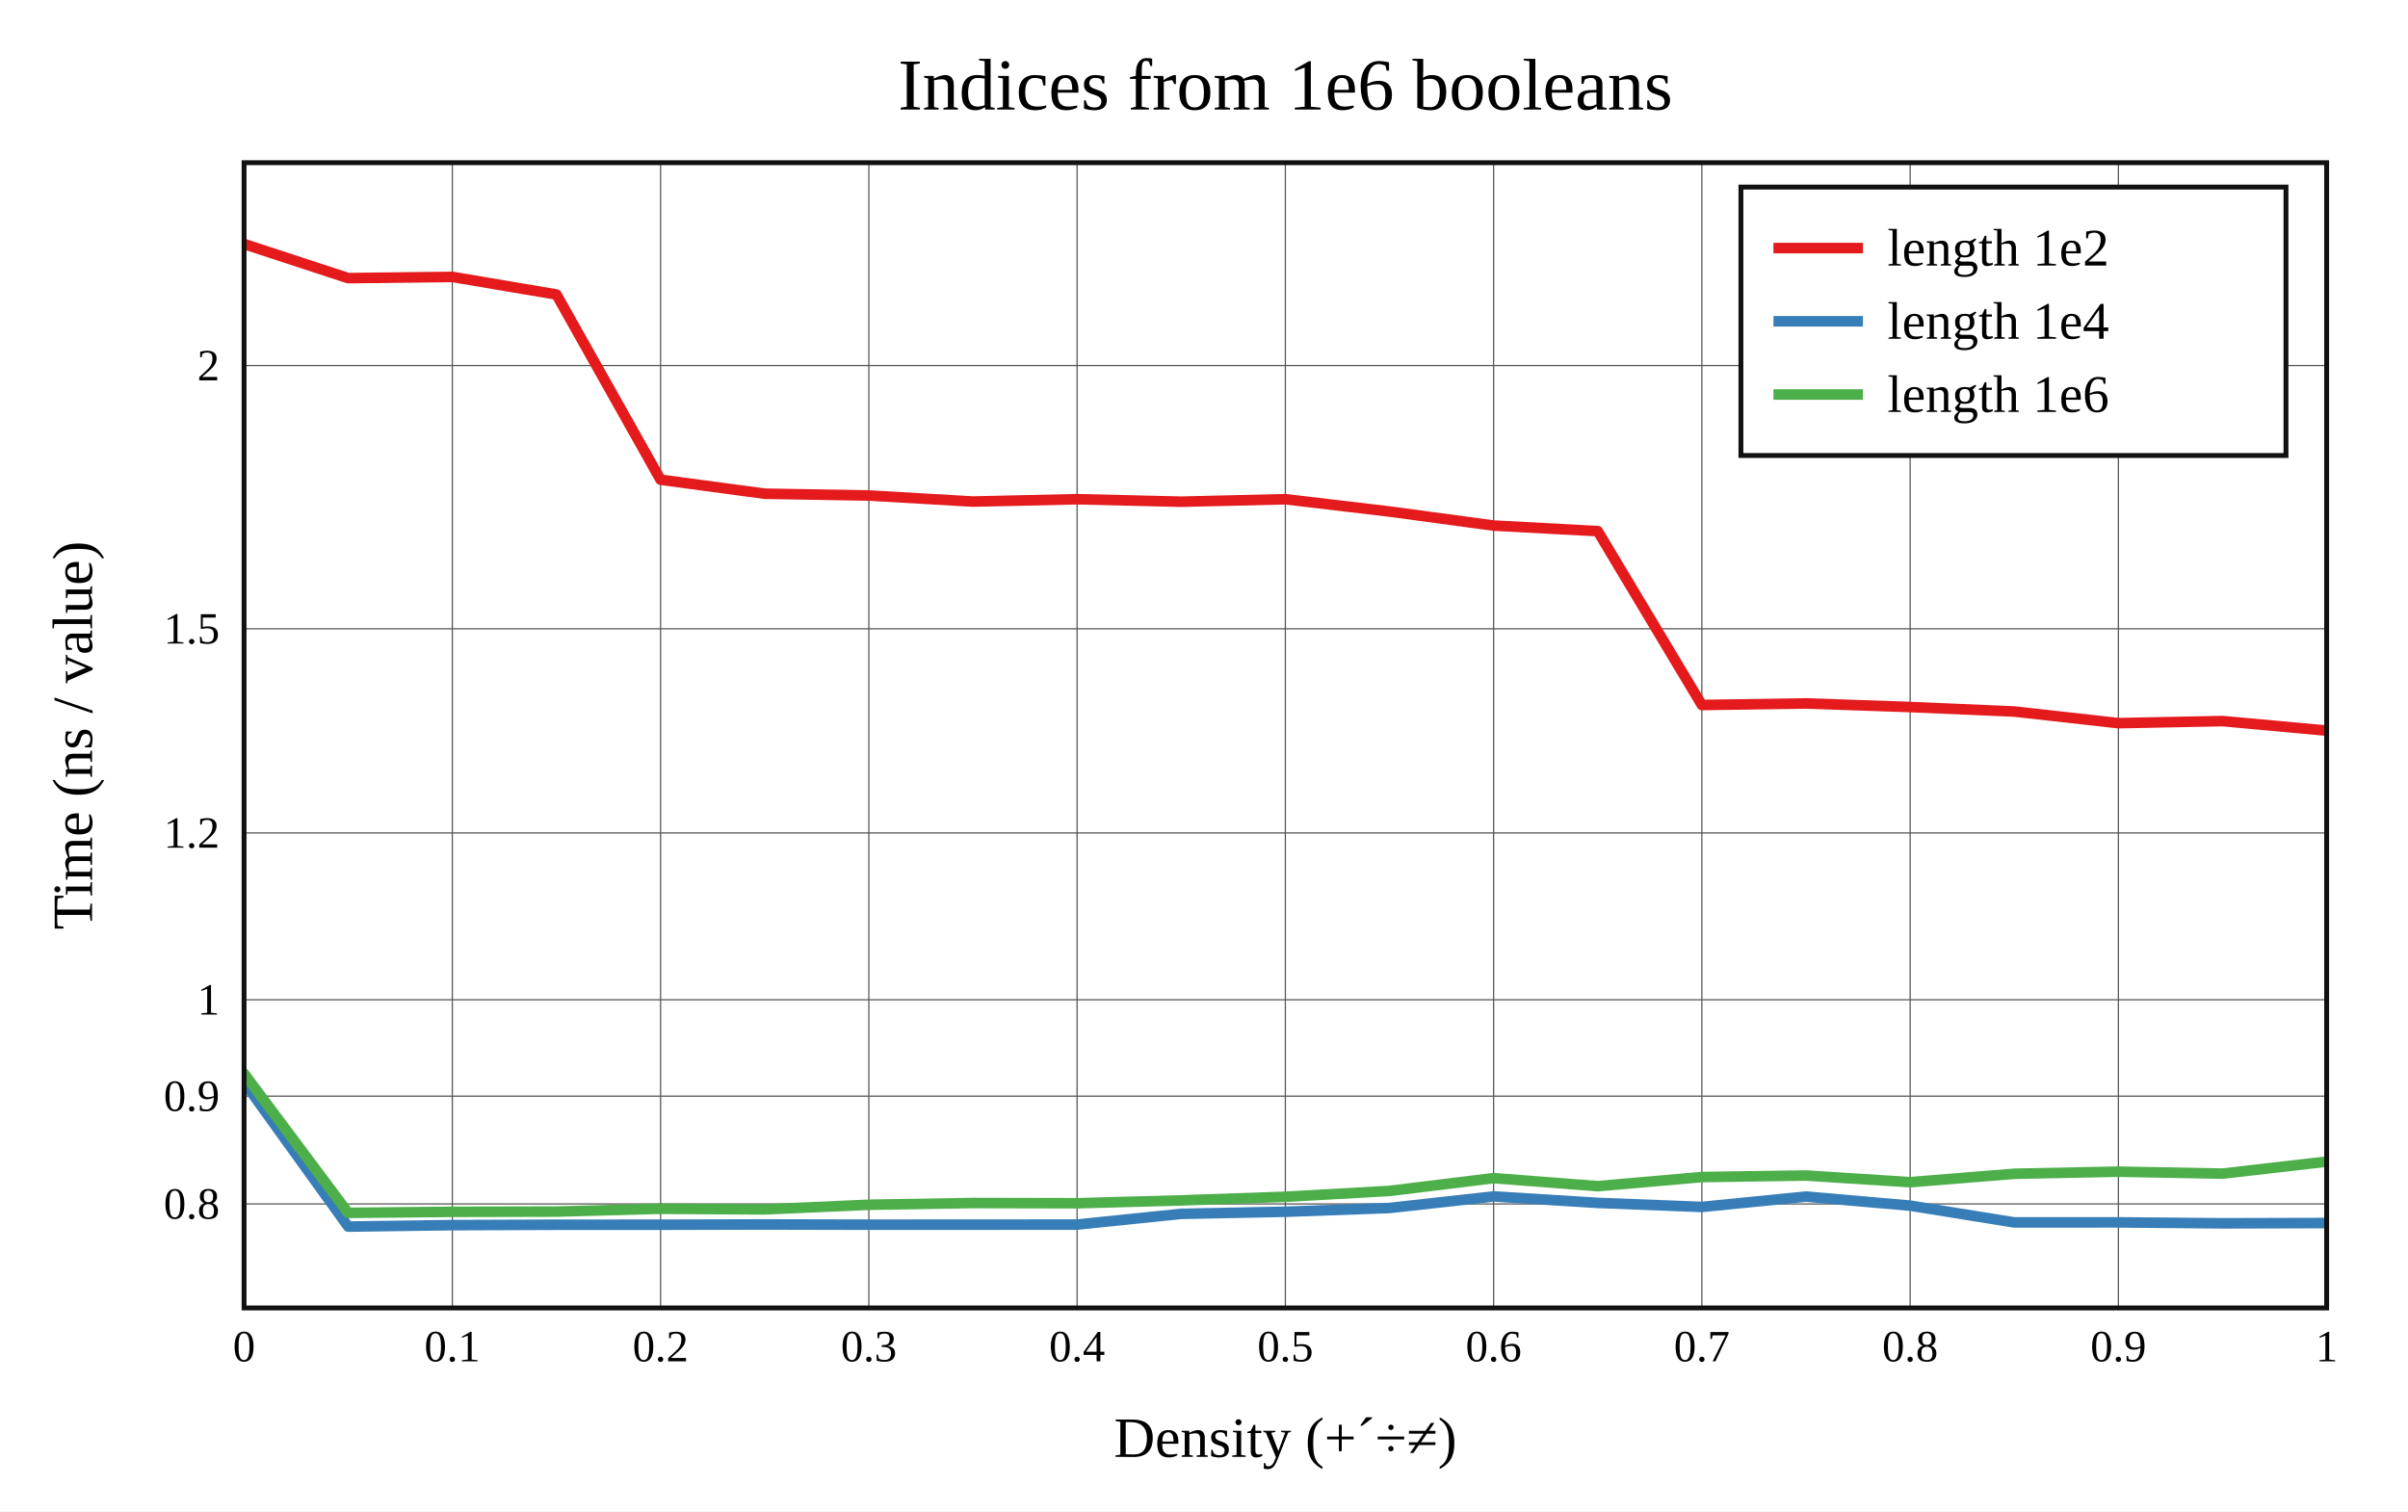
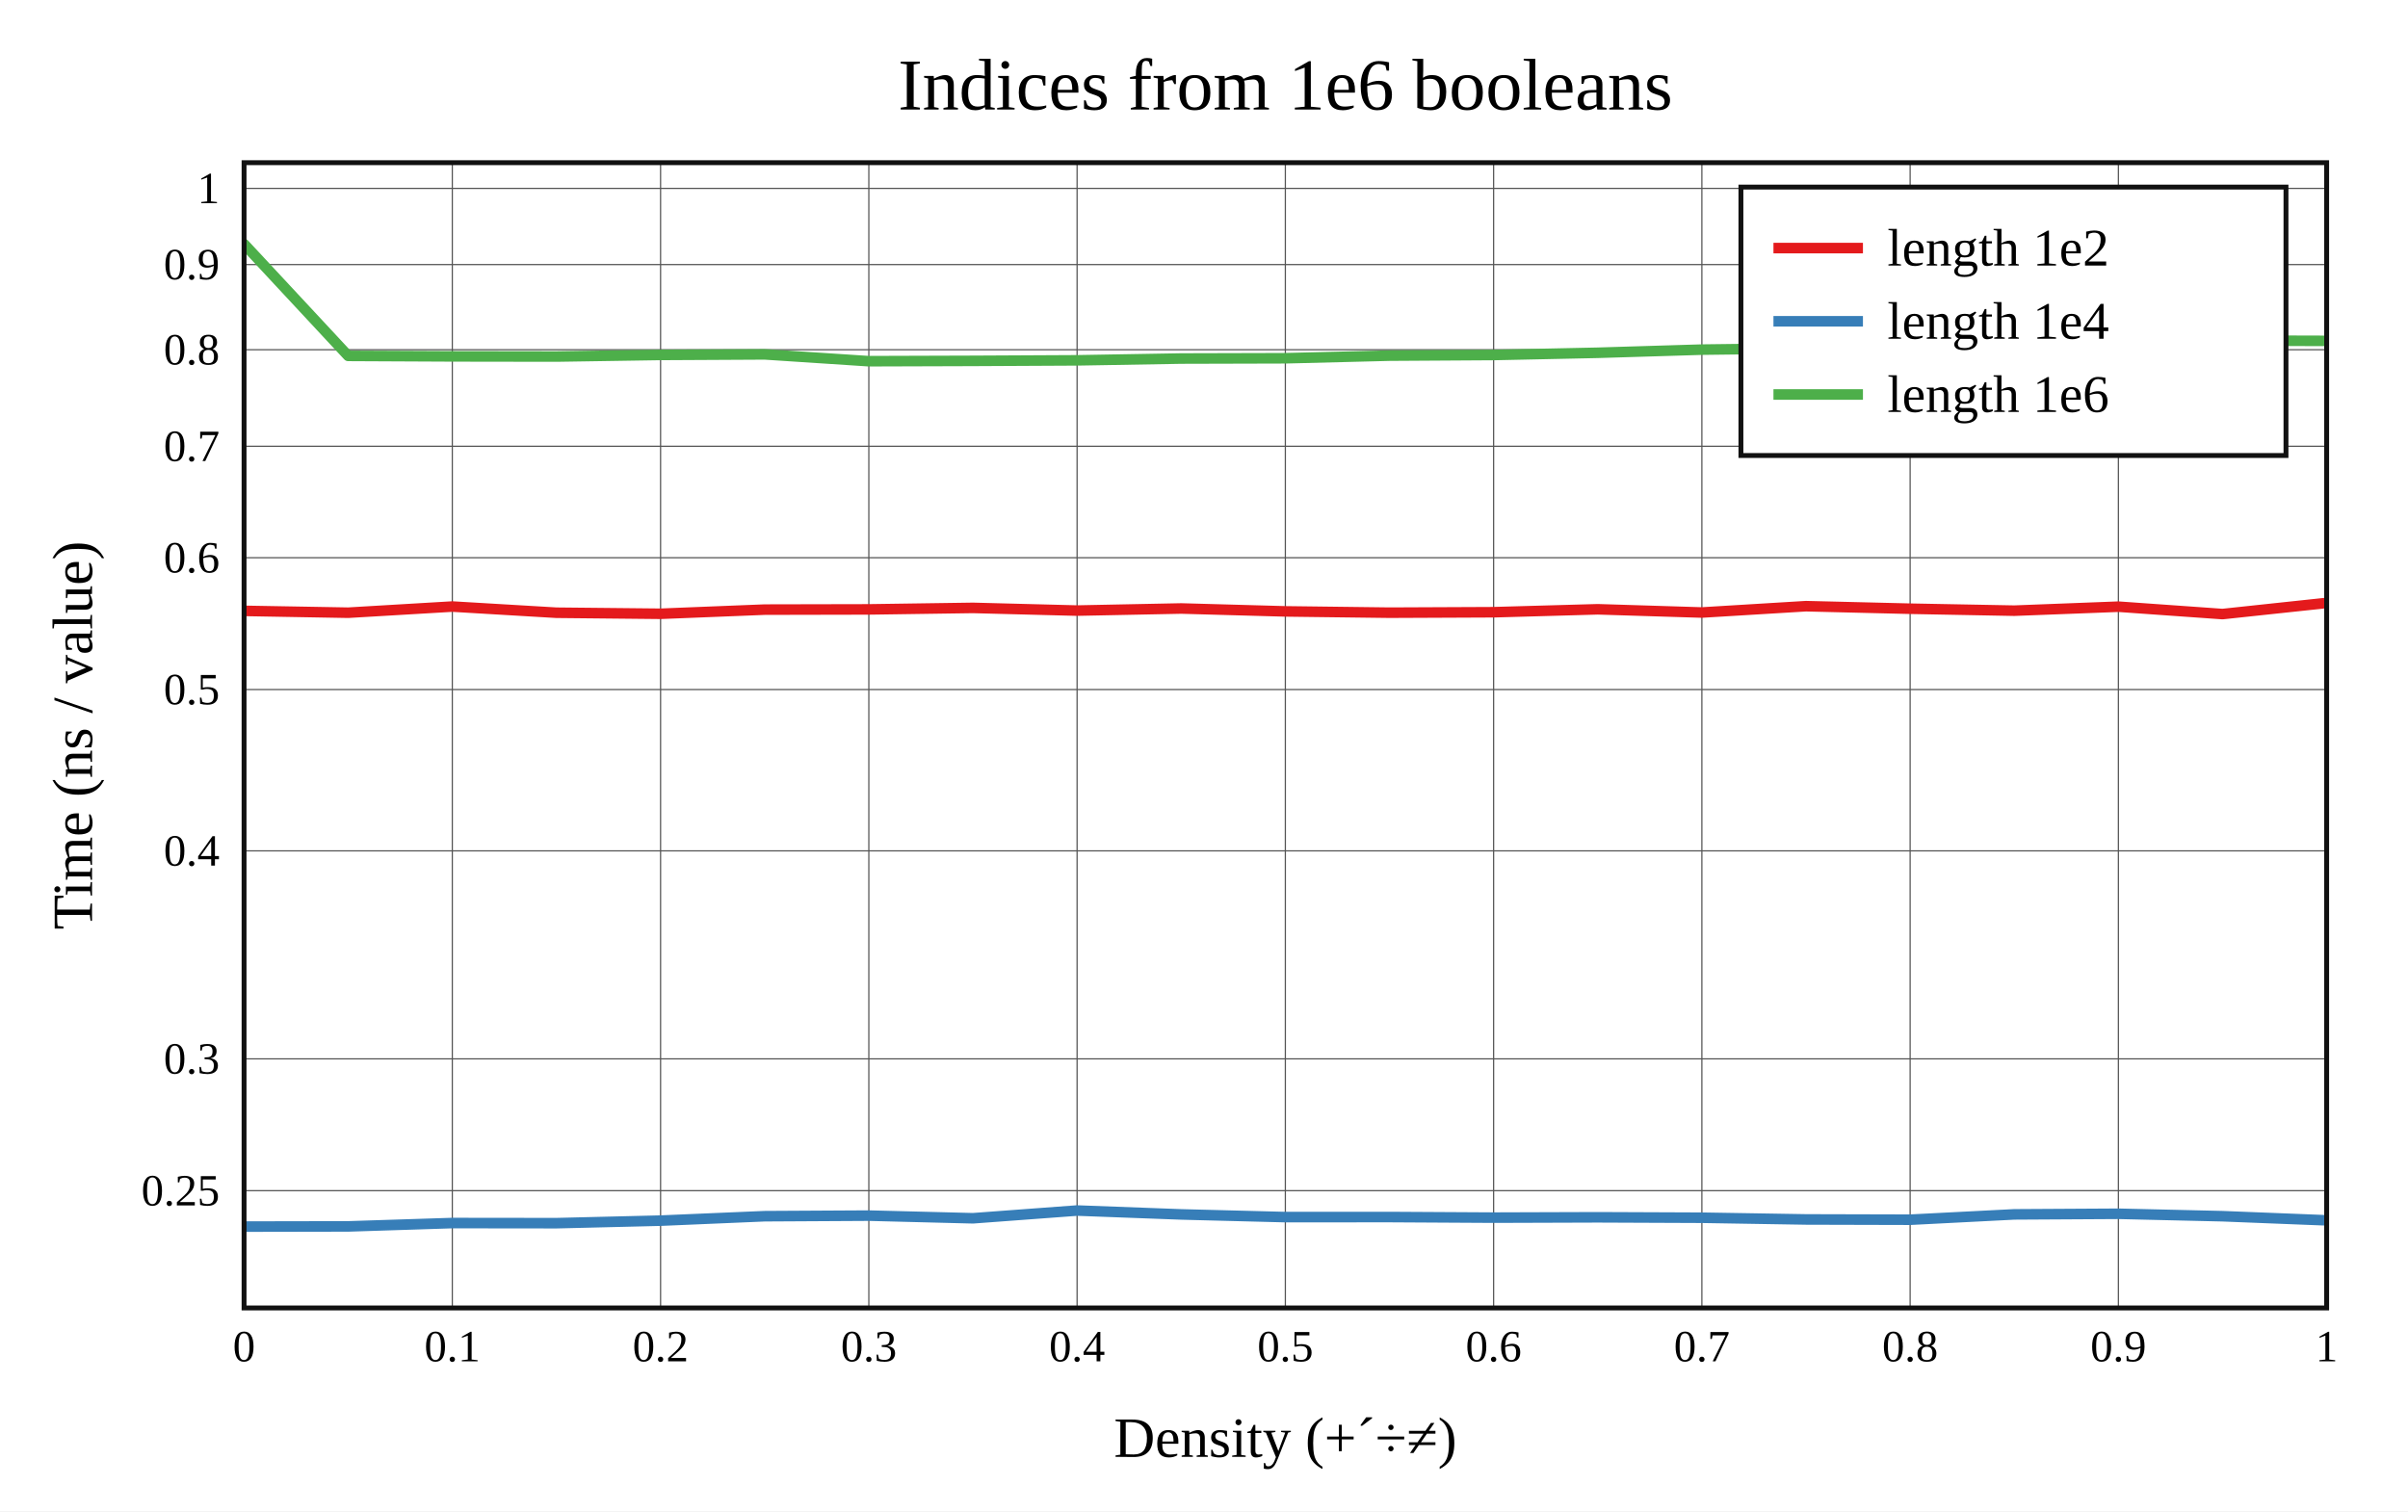
<svg xmlns="http://www.w3.org/2000/svg" viewBox="-60 -40 592 371.6" height="557.4" width="888">
  <g stroke-width="2.6" font-size="14px" text-anchor="middle">
    <defs>
      <clipPath id="clip">
        <rect x="0" y="0" width="512" height="281.6" />
      </clipPath>
    </defs>
    <rect fill="white" x="-60" y="-40" width="592" height="371.6" />
    <text dy="0.33em" font-size="18px" x="256" y="-19">Indices from 1e6 booleans</text>
    <text dy="0.33em" x="256" y="313.6">Density (+´÷≠)</text>
    <text dy="0.33em" transform="rotate(-90)" x="-140.8" y="-42">Time (ns / value)</text>
    <g stroke-width="0.3" stroke="#555">
      <path d="M51.2 0v281.6" />
      <path d="M102.4 0v281.6" />
      <path d="M153.6 0v281.6" />
      <path d="M204.8 0v281.6" />
      <path d="M256 0v281.6" />
      <path d="M307.2 0v281.6" />
      <path d="M358.4 0v281.6" />
      <path d="M409.6 0v281.6" />
      <path d="M460.8 0v281.6" />
-       <path d="M0 256.025h512" />
-       <path d="M0 229.527h512" />
-       <path d="M0 205.824h512" />
-       <path d="M0 164.806h512" />
-       <path d="M0 114.604h512" />
-       <path d="M0 49.883h512" />
+       <path d="M0 252.767h512" />
+       <path d="M0 220.355h512" />
+       <path d="M0 169.213h512" />
+       <path d="M0 129.545h512" />
+       <path d="M0 97.133h512" />
+       <path d="M0 69.729h512" />
+       <path d="M0 45.991h512" />
+       <path d="M0 25.053h512" />
+       <path d="M0 6.322h512" />
    </g>
    <g font-size="11px">
      <text dy="0.33em" x="0" y="291.1">0</text>
      <text dy="0.33em" x="51.2" y="291.1">0.1</text>
      <text dy="0.33em" x="102.4" y="291.1">0.2</text>
      <text dy="0.33em" x="153.6" y="291.1">0.3</text>
      <text dy="0.33em" x="204.8" y="291.1">0.4</text>
      <text dy="0.33em" x="256" y="291.1">0.5</text>
      <text dy="0.33em" x="307.2" y="291.1">0.6</text>
      <text dy="0.33em" x="358.4" y="291.1">0.7</text>
      <text dy="0.33em" x="409.6" y="291.1">0.8</text>
      <text dy="0.33em" x="460.8" y="291.1">0.9</text>
      <text dy="0.33em" x="512" y="291.1">1</text>
      <g text-anchor="end">
-         <text dy="0.33em" x="-6" y="256.025">0.8</text>
-         <text dy="0.33em" x="-6" y="229.527">0.9</text>
-         <text dy="0.33em" x="-6" y="205.824">1</text>
-         <text dy="0.33em" x="-6" y="164.806">1.2</text>
-         <text dy="0.33em" x="-6" y="114.604">1.5</text>
-         <text dy="0.33em" x="-6" y="49.883">2</text>
+         <text dy="0.33em" x="-6" y="252.767">0.25</text>
+         <text dy="0.33em" x="-6" y="220.355">0.3</text>
+         <text dy="0.33em" x="-6" y="169.213">0.4</text>
+         <text dy="0.33em" x="-6" y="129.545">0.5</text>
+         <text dy="0.33em" x="-6" y="97.133">0.6</text>
+         <text dy="0.33em" x="-6" y="69.729">0.7</text>
+         <text dy="0.33em" x="-6" y="45.991">0.8</text>
+         <text dy="0.33em" x="-6" y="25.053">0.9</text>
+         <text dy="0.33em" x="-6" y="6.322">1</text>
      </g>
    </g>
    <g clip-path="url(#clip)" fill="none" stroke-linecap="round" stroke-linejoin="round">
-       <path stroke="#e41a1c" d="M0 20L25.6 28.391L51.2 28.083L76.8 32.413L102.4 77.954L128 81.396L153.6 81.837L179.2 83.326L204.8 82.749L230.4 83.362L256 82.749L281.6 85.779L307.2 89.231L332.8 90.598L358.4 133.349L384 132.965L409.6 133.846L435.2 134.951L460.8 137.813L486.4 137.305L512 139.643" />
-       <path stroke="#377eb8" d="M0 226.061L25.6 261.6L51.2 261.243L76.8 261.148L102.4 261.141L128 261.073L153.6 261.131L179.2 261.124L204.8 261.102L230.4 258.468L256 257.949L281.6 257.029L307.2 254.181L332.8 255.772L358.4 256.765L384 254.219L409.6 256.446L435.2 260.574L460.8 260.563L486.4 260.793L512 260.725" />
-       <path stroke="#4daf4a" d="M0 223.967L25.6 258.223L51.2 257.97L76.8 257.909L102.4 257.214L128 257.368L153.6 256.231L179.2 255.806L204.8 255.862L230.4 255.154L256 254.267L281.6 252.828L307.2 249.685L332.8 251.66L358.4 249.42L384 249.042L409.6 250.68L435.2 248.612L460.8 248.092L486.4 248.576L512 245.628" />
+       <path stroke="#e41a1c" d="M0 110.203L25.6 110.655L51.2 109.142L76.8 110.659L102.4 110.916L128 109.894L153.6 109.841L179.2 109.472L204.8 110.133L230.4 109.618L256 110.33L281.6 110.649L307.2 110.535L332.8 109.814L358.4 110.606L384 109.052L409.6 109.673L435.2 110.154L460.8 109.173L486.4 110.988L512 108.252" />
+       <path stroke="#377eb8" d="M0 261.6L25.6 261.552L51.2 260.729L76.8 260.758L102.4 260.134L128 259.044L153.6 258.901L179.2 259.552L204.8 257.651L230.4 258.605L256 259.264L281.6 259.25L307.2 259.397L332.8 259.313L358.4 259.419L384 259.84L409.6 259.906L435.2 258.595L460.8 258.447L486.4 259.047L512 260.06" />
+       <path stroke="#4daf4a" d="M0 20L25.6 47.504L51.2 47.628L76.8 47.666L102.4 47.268L128 47.133L153.6 48.813L179.2 48.732L204.8 48.6L230.4 48.158L256 48.09L281.6 47.443L307.2 47.285L332.8 46.741L358.4 45.966L384 45.652L409.6 44.243L435.2 44.454L460.8 44.973L486.4 43.742L512 43.813" />
    </g>
    <rect stroke-width="1.2" stroke="#111" fill="none" x="0" y="0" width="512" height="281.6" />
    <g transform="translate(368,6)" text-anchor="start" font-size="13px">
      <rect stroke-width="1.2" stroke="#111" fill="white" x="0" y="0" width="134" height="66" />
      <path stroke="#e41a1c" d="M8 15h22" />
      <path stroke="#377eb8" d="M8 33h22" />
      <path stroke="#4daf4a" d="M8 51h22" />
      <text dy="0.33em" x="36" y="15">length 1e2</text>
      <text dy="0.33em" x="36" y="33">length 1e4</text>
      <text dy="0.33em" x="36" y="51">length 1e6</text>
    </g>
  </g>
</svg>
